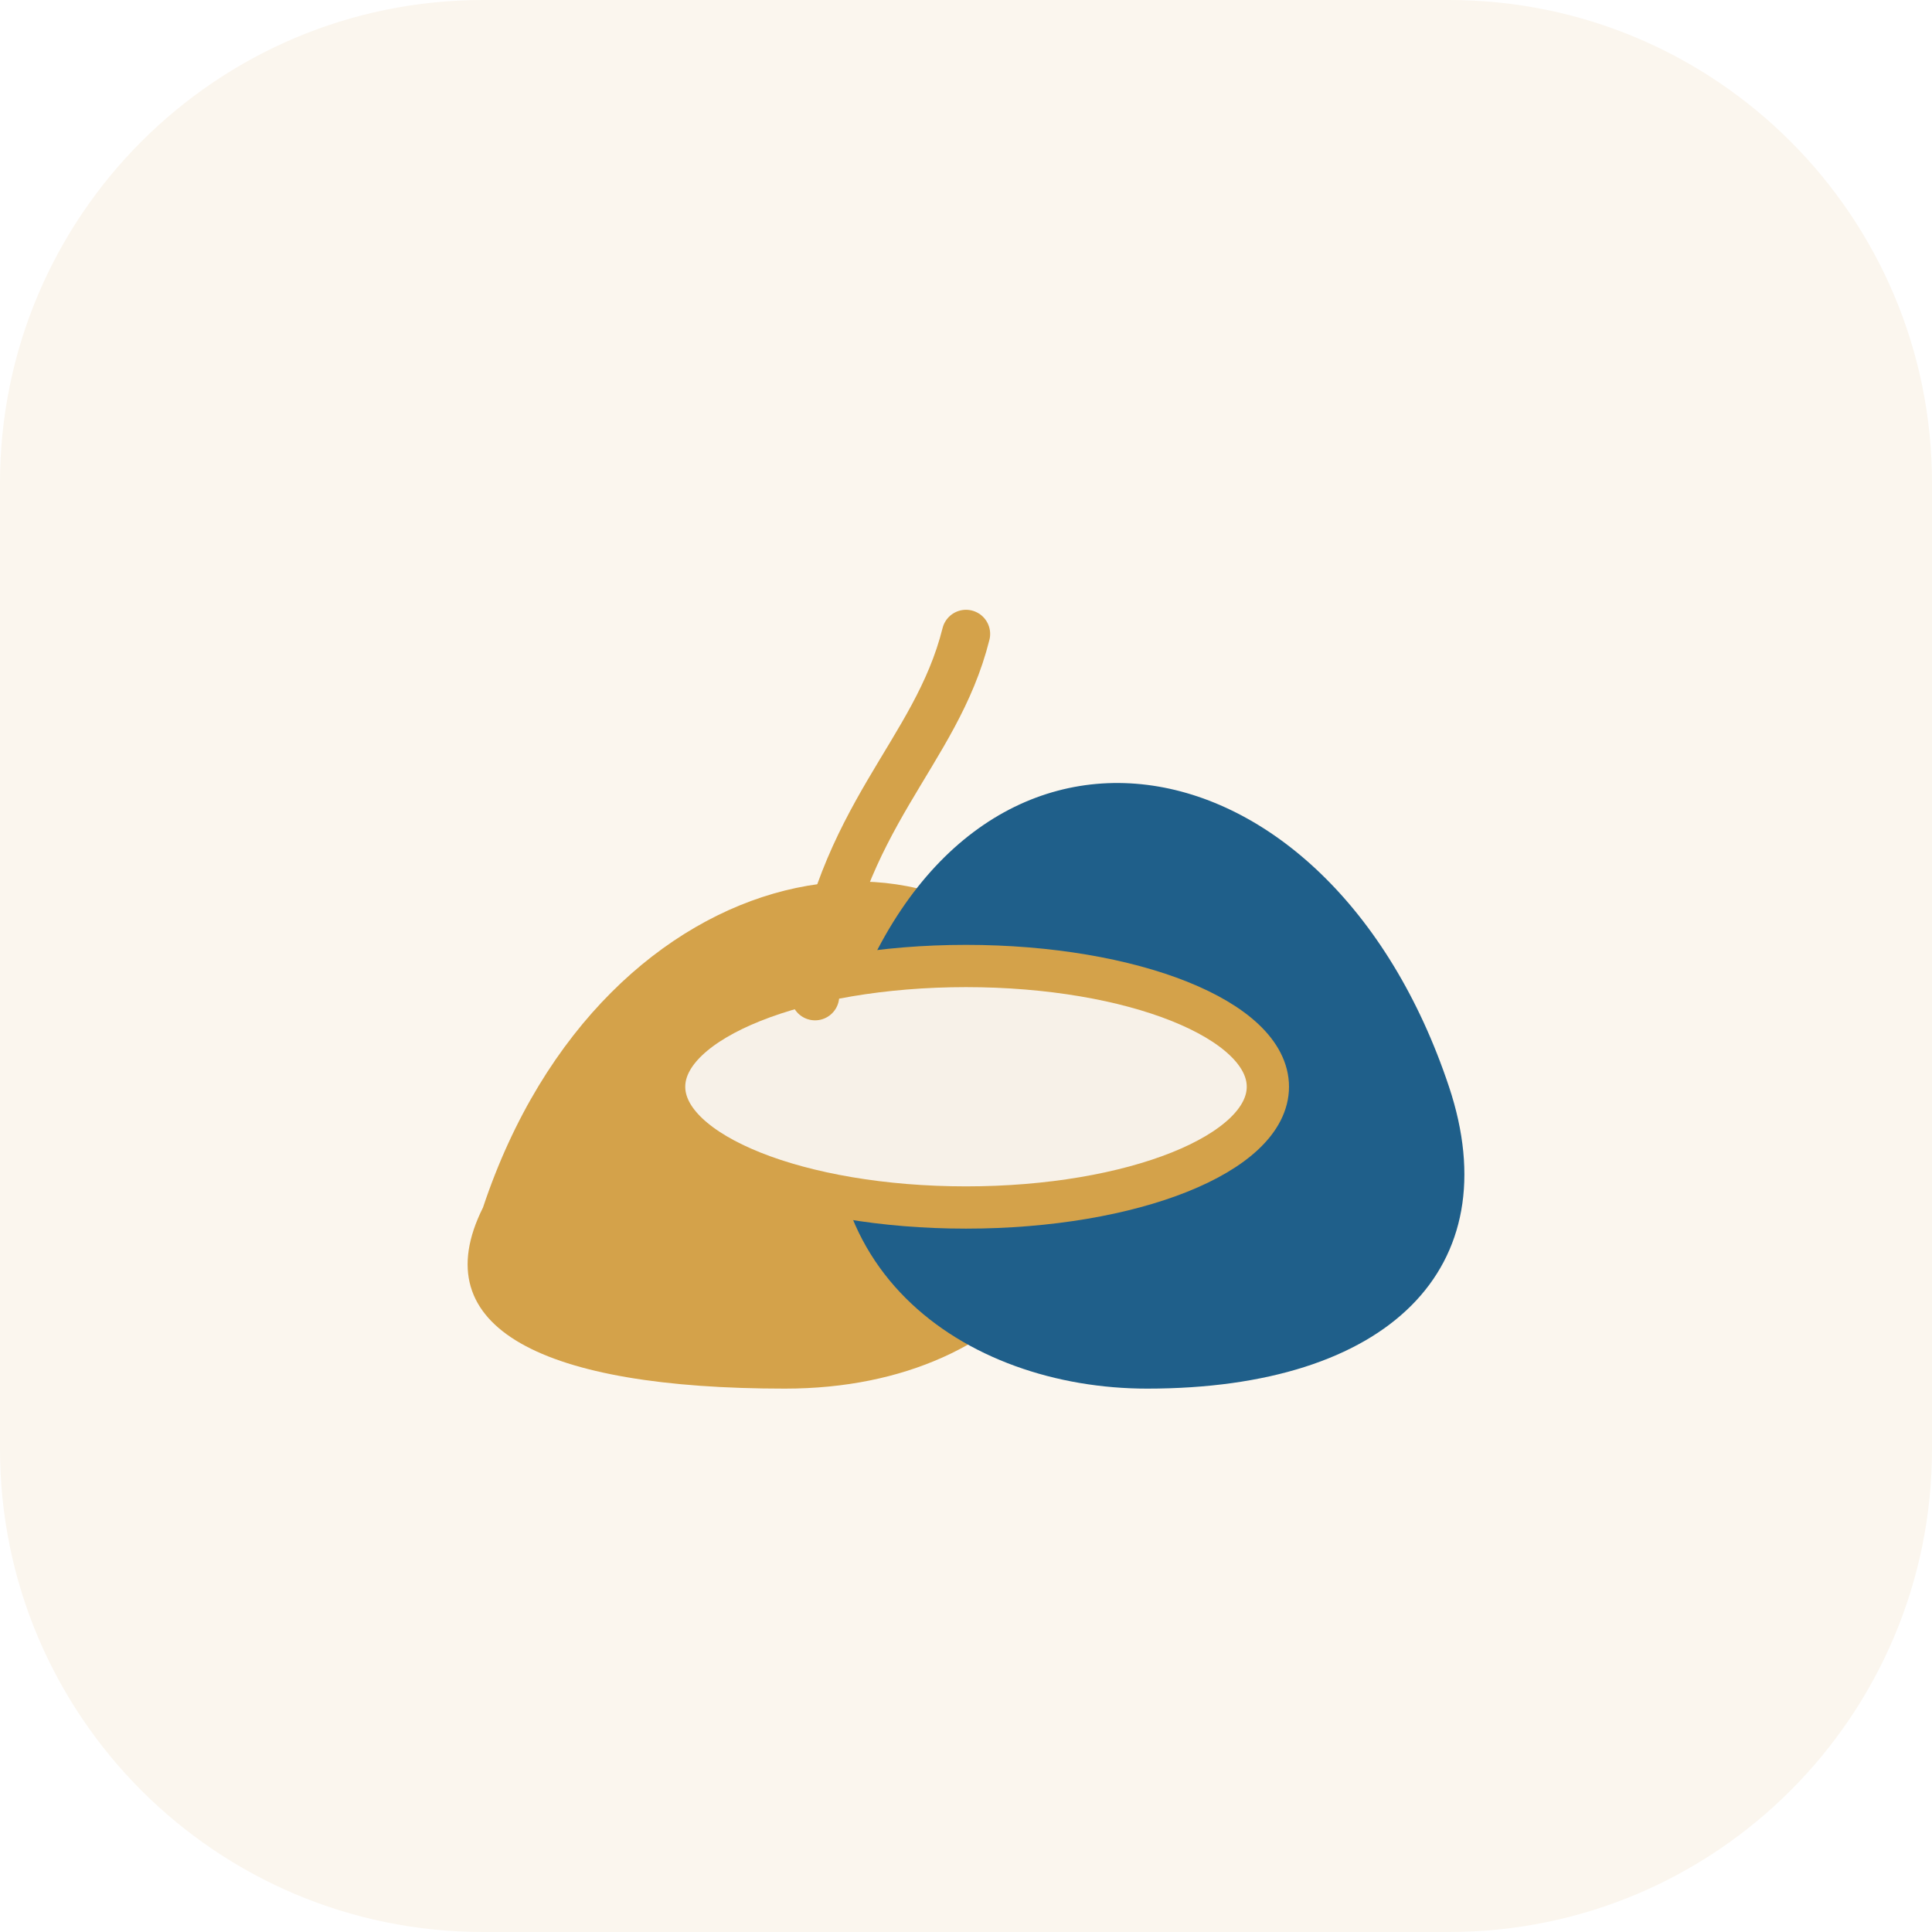
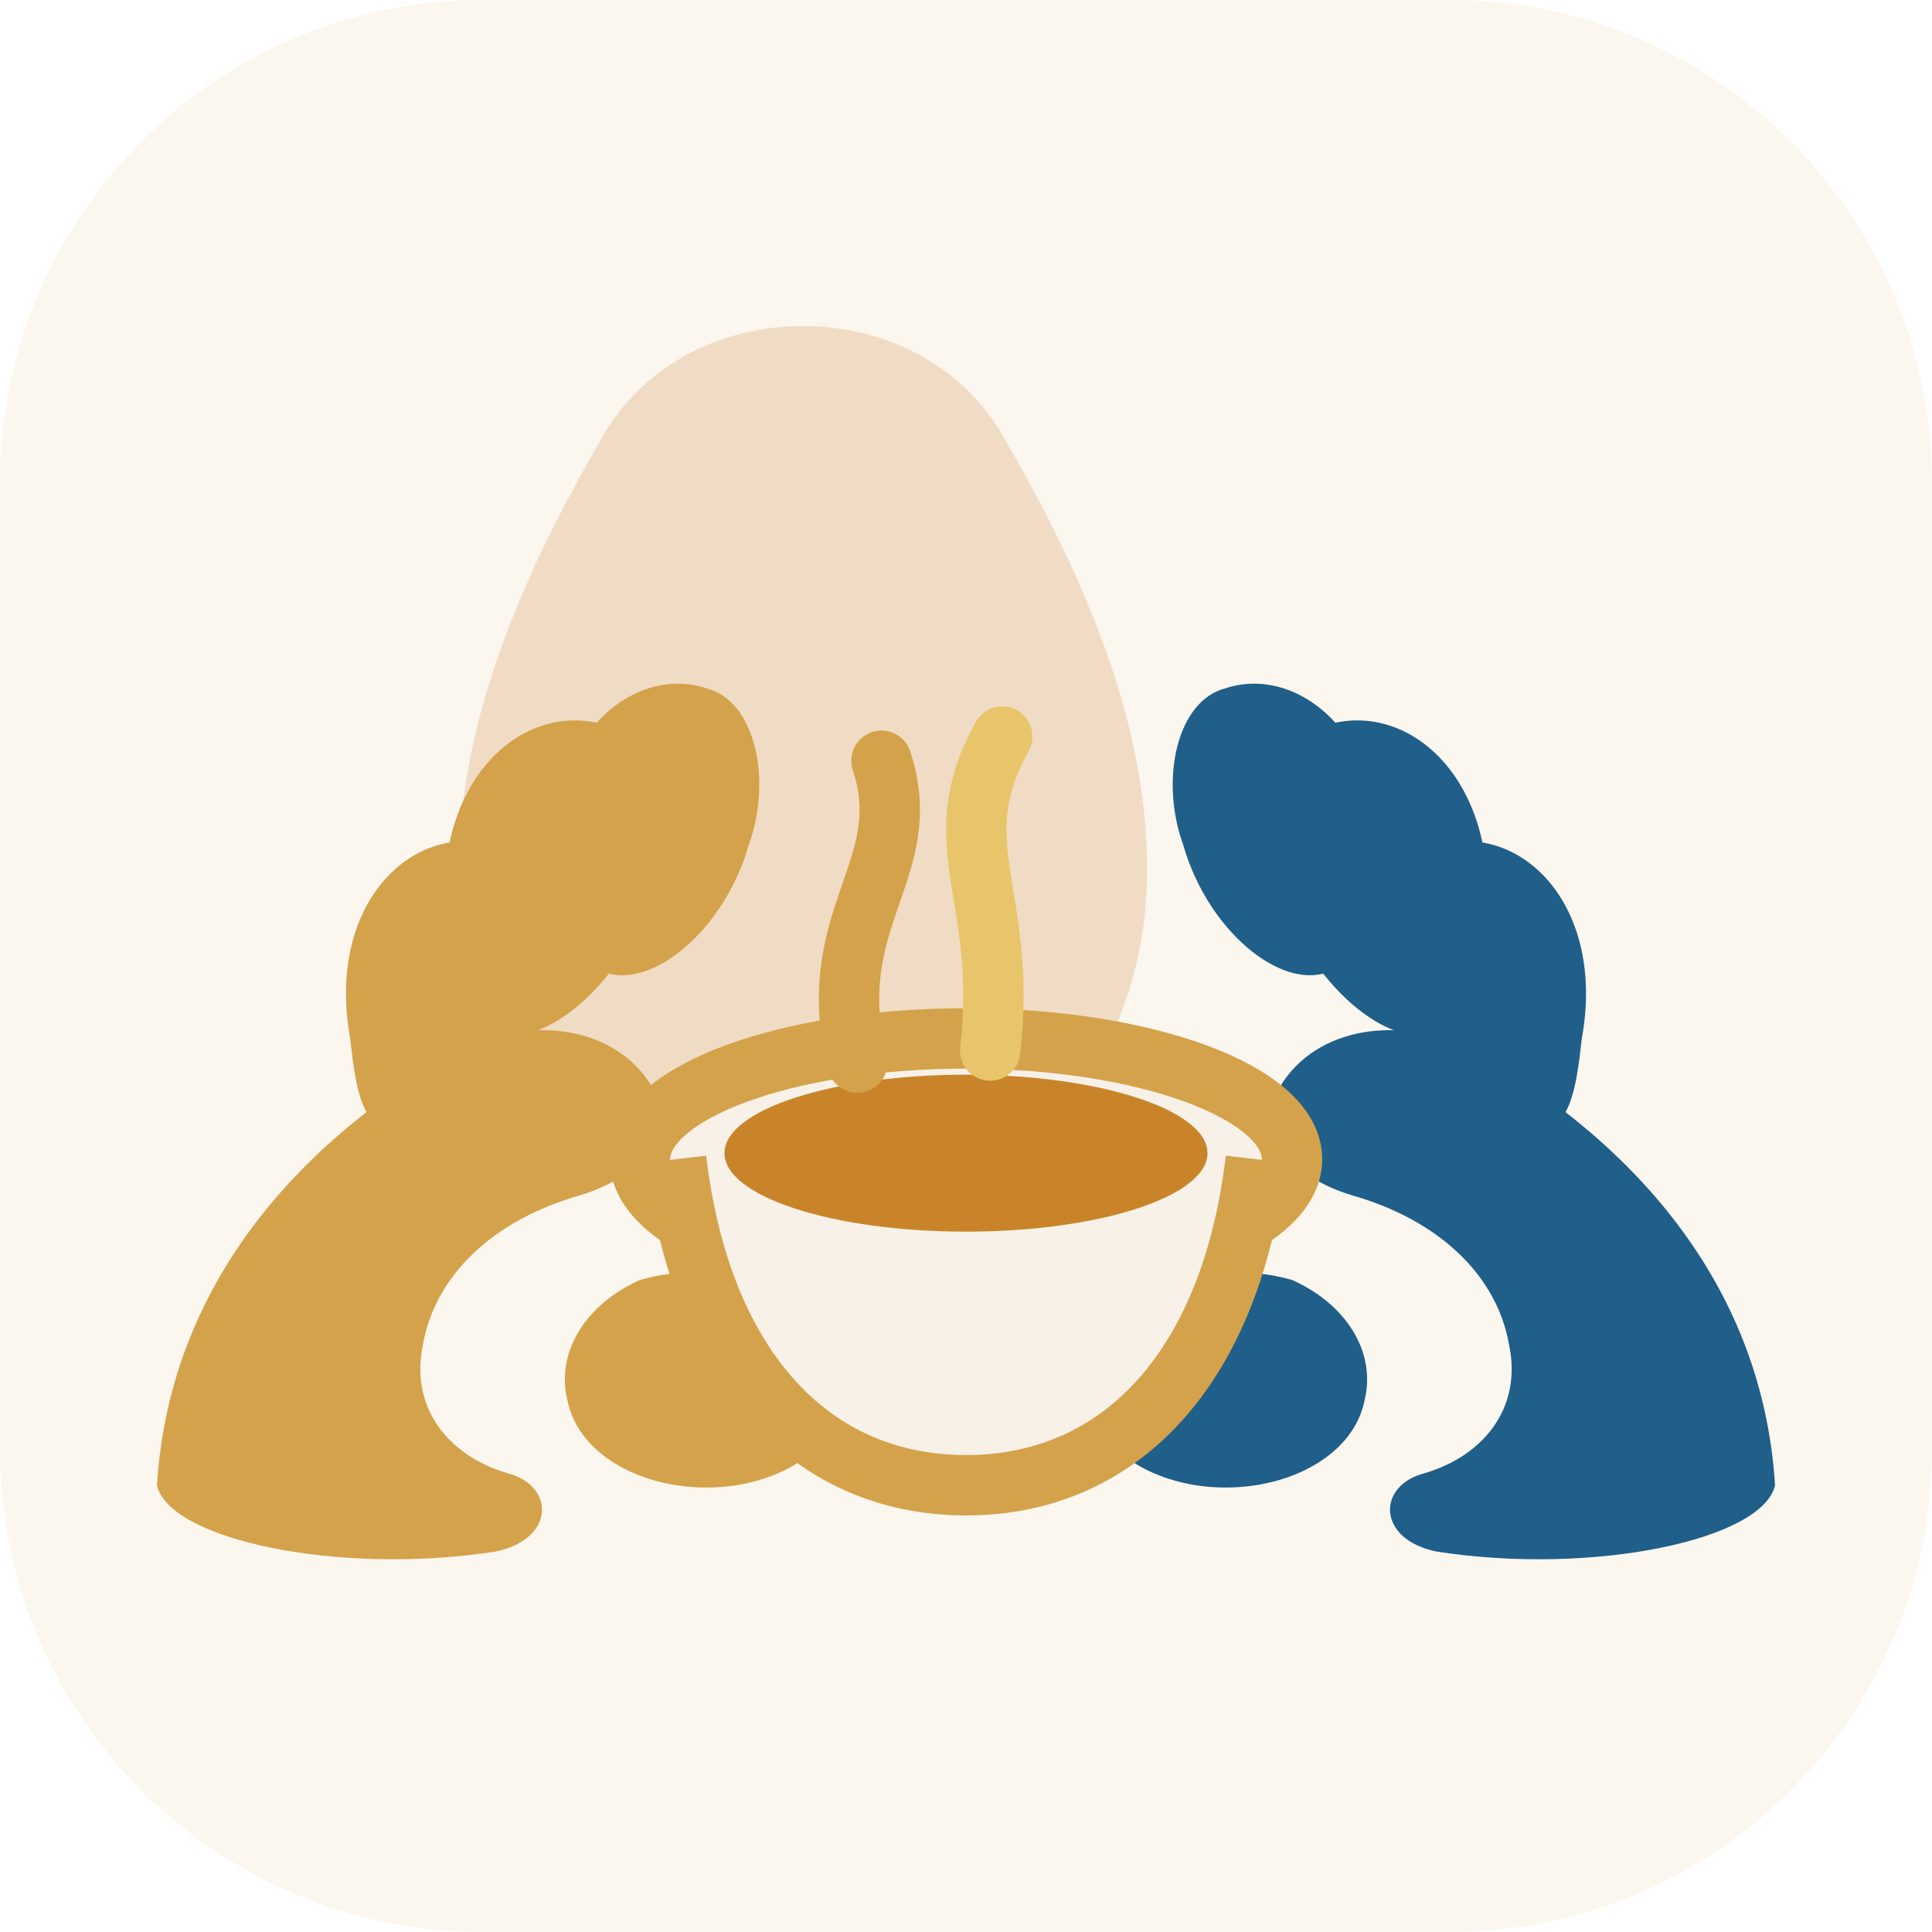
<svg xmlns="http://www.w3.org/2000/svg" viewBox="0 0 32 32">
  <rect width="32" height="32" rx="8" fill="#FBF6EE" />
-   <path d="M8 20c2-6 8-7 10-3 1 3-1 6-5 6-4 0-6-1-5-3Z" fill="#D4A24A" />
-   <path d="M14 17c2-6 8-5 10 1 1 3-1 5-5 5-3 0-6-2-5-6Z" fill="#1F5F8A" />
-   <ellipse cx="16" cy="18" rx="5" ry="2" fill="#F7F1E8" stroke="#D4A24A" stroke-width="0.7" />
-   <path d="M13.5 16.5c.4-3 2-4 2.5-6" fill="none" stroke="#D4A24A" stroke-width="0.8" stroke-linecap="round" />
+   <path d="M10 7.2c1.4-2.4 5.2-2.4 6.6 0 1.4 2.4 2.4 4.8 2.4 7.2 0 3.4-2.4 6-5.7 6S7.6 17.8 7.6 14.4c0-2.4 1-4.8 2.4-7.2Z" fill="#F0DCC4" />
+   <path d="M2.6 24.6c.2-3.2 2.2-5.6 5-7.2 1.2-.6 2.6-.4 3.2.6.4.8-.2 1.5-1.2 1.8-1.4.4-2.4 1.3-2.6 2.5-.2 1 .4 1.8 1.4 2.1.8.2.8 1.1-.2 1.3-2.6.4-5.4-.2-5.6-1.1Z" fill="#D4A24A" />
+   <path d="M5.8 17.2c-.4-2.2 1-3.6 2.4-3.2.8.2 1.2 1.4.8 2.6-.4 1.4-1.6 2.4-2.4 2.2-.6-.1-.7-.7-.8-1.6Z" fill="#D4A24A" />
+   <path d="M7.4 15.4c-.3-2.4 1.2-3.8 2.6-3.4.8.2 1.2 1.6.8 2.8-.5 1.5-1.8 2.6-2.6 2.3-.6-.2-.7-.8-.8-1.7Z" fill="#D4A24A" />
+   <path d="M9.2 14.4c-.2-2.2 1.3-3.4 2.5-3 .8.2 1.1 1.5.7 2.6-.4 1.4-1.6 2.4-2.4 2.1-.6-.2-.7-.8-.8-1.7Z" fill="#D4A24A" />
+   <path d="M10.6 21.2c1.4-.4 2.8.2 3.2 1.4.4 1-.4 1.8-1.6 2-1.3.2-2.6-.4-2.8-1.4-.2-.8.3-1.6 1.2-2Z" fill="#D4A24A" />
+   <path d="M29.4 24.6c-.2-3.2-2.2-5.6-5-7.2-1.2-.6-2.6-.4-3.2.6-.4.8.2 1.5 1.2 1.8 1.4.4 2.4 1.3 2.6 2.5.2 1-.4 1.8-1.4 2.1-.8.2-.8 1.1.2 1.3 2.6.4 5.4-.2 5.6-1.1Z" fill="#1F5F8A" />
+   <path d="M26.2 17.2c.4-2.2-1-3.6-2.4-3.2-.8.2-1.2 1.4-.8 2.6.4 1.4 1.6 2.4 2.4 2.2.6-.1.7-.7.8-1.6Z" fill="#1F5F8A" />
+   <path d="M24.6 15.4c.3-2.4-1.2-3.8-2.6-3.4-.8.2-1.2 1.6-.8 2.8.5 1.5 1.8 2.6 2.6 2.3.6-.2.7-.8.8-1.7Z" fill="#1F5F8A" />
+   <path d="M22.8 14.4c.2-2.2-1.3-3.4-2.5-3-.8.2-1.1 1.5-.7 2.6.4 1.4 1.6 2.4 2.4 2.1.6-.2.7-.8.8-1.7Z" fill="#1F5F8A" />
+   <path d="M21.4 21.2c-1.4-.4-2.8.2-3.2 1.4-.4 1 .4 1.8 1.6 2 1.3.2 2.6-.4 2.8-1.4.2-.8-.3-1.6-1.2-2Z" fill="#1F5F8A" />
+   <ellipse cx="16" cy="19.2" rx="5.4" ry="2" fill="#F7F1E8" stroke="#D4A24A" stroke-width="1" />
+   <path d="M11.2 19.2c.4 3.4 2.2 5.4 4.8 5.4s4.4-2 4.8-5.4" fill="#F7F1E8" stroke="#D4A24A" stroke-width="1" />
+   <ellipse cx="16" cy="19.1" rx="4" ry="1.3" fill="#C9842A" />
+   <path d="M14.2 17.6c-.6-2.4 1-3.2.4-5" fill="none" stroke="#D4A24A" stroke-width="1" stroke-linecap="round" />
+   <path d="M16.4 17.4c.3-2.6-.8-3.4.2-5.2" fill="none" stroke="#E8C56A" stroke-width="1" stroke-linecap="round" />
</svg>
